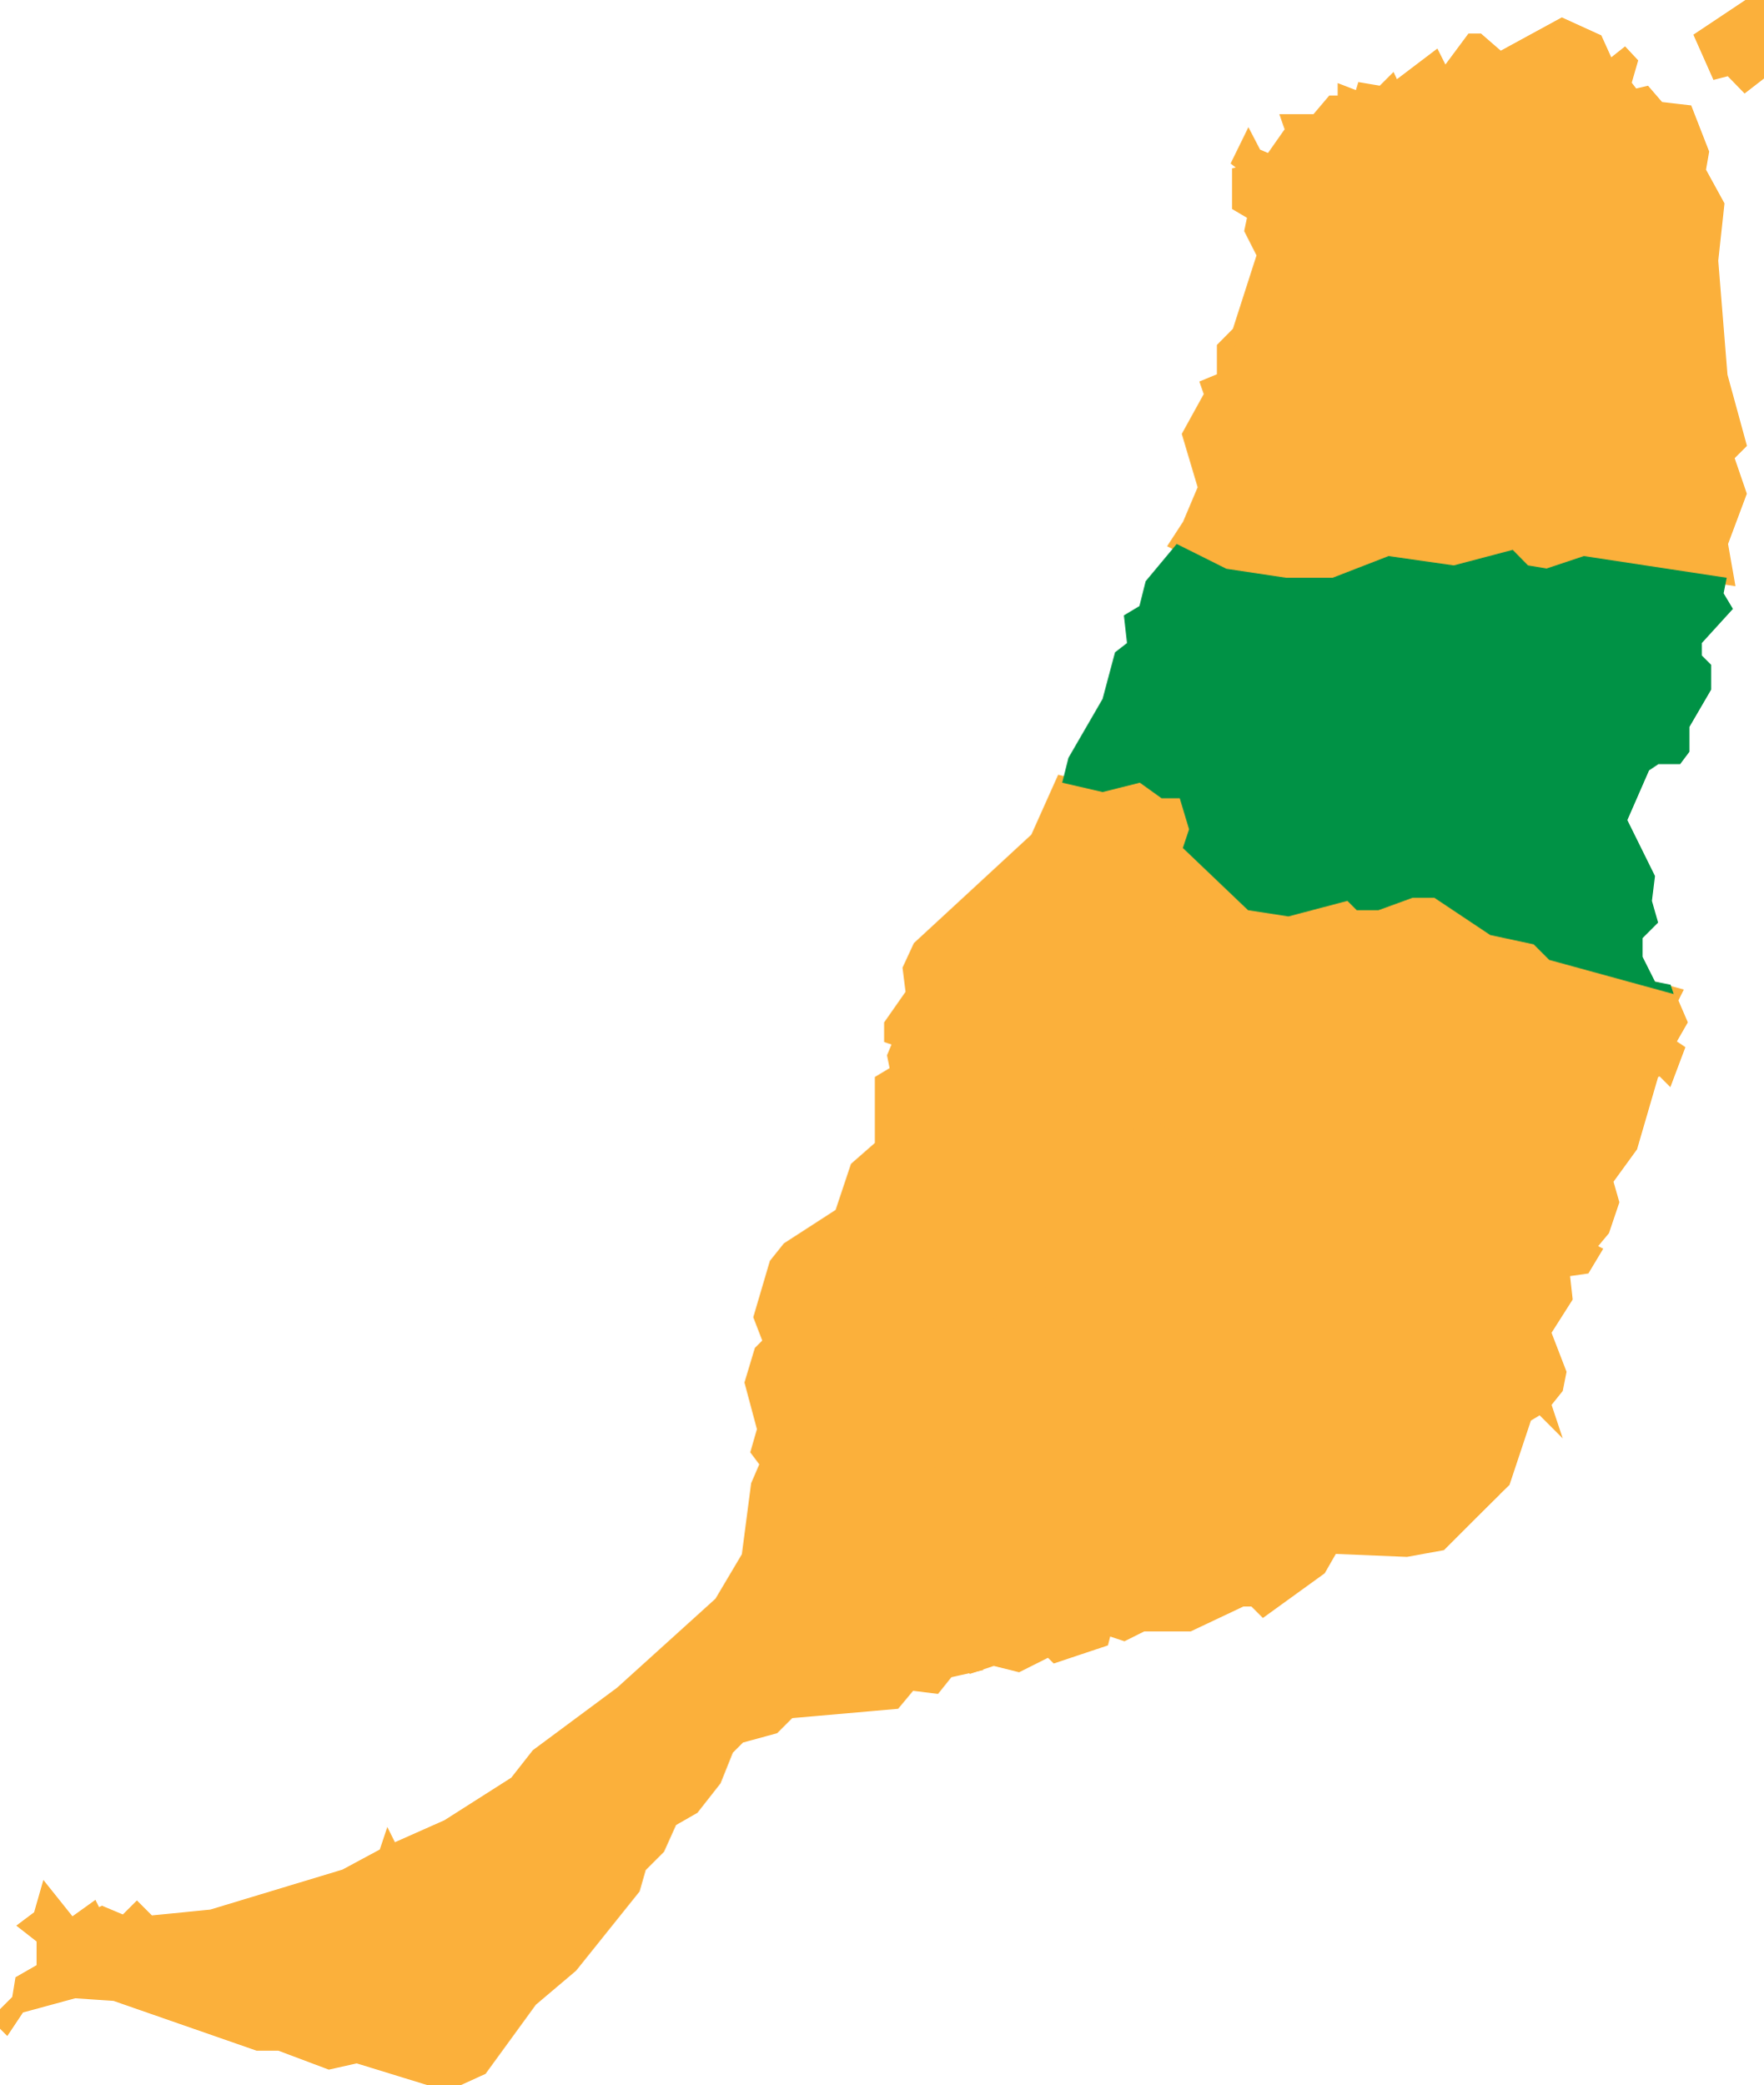
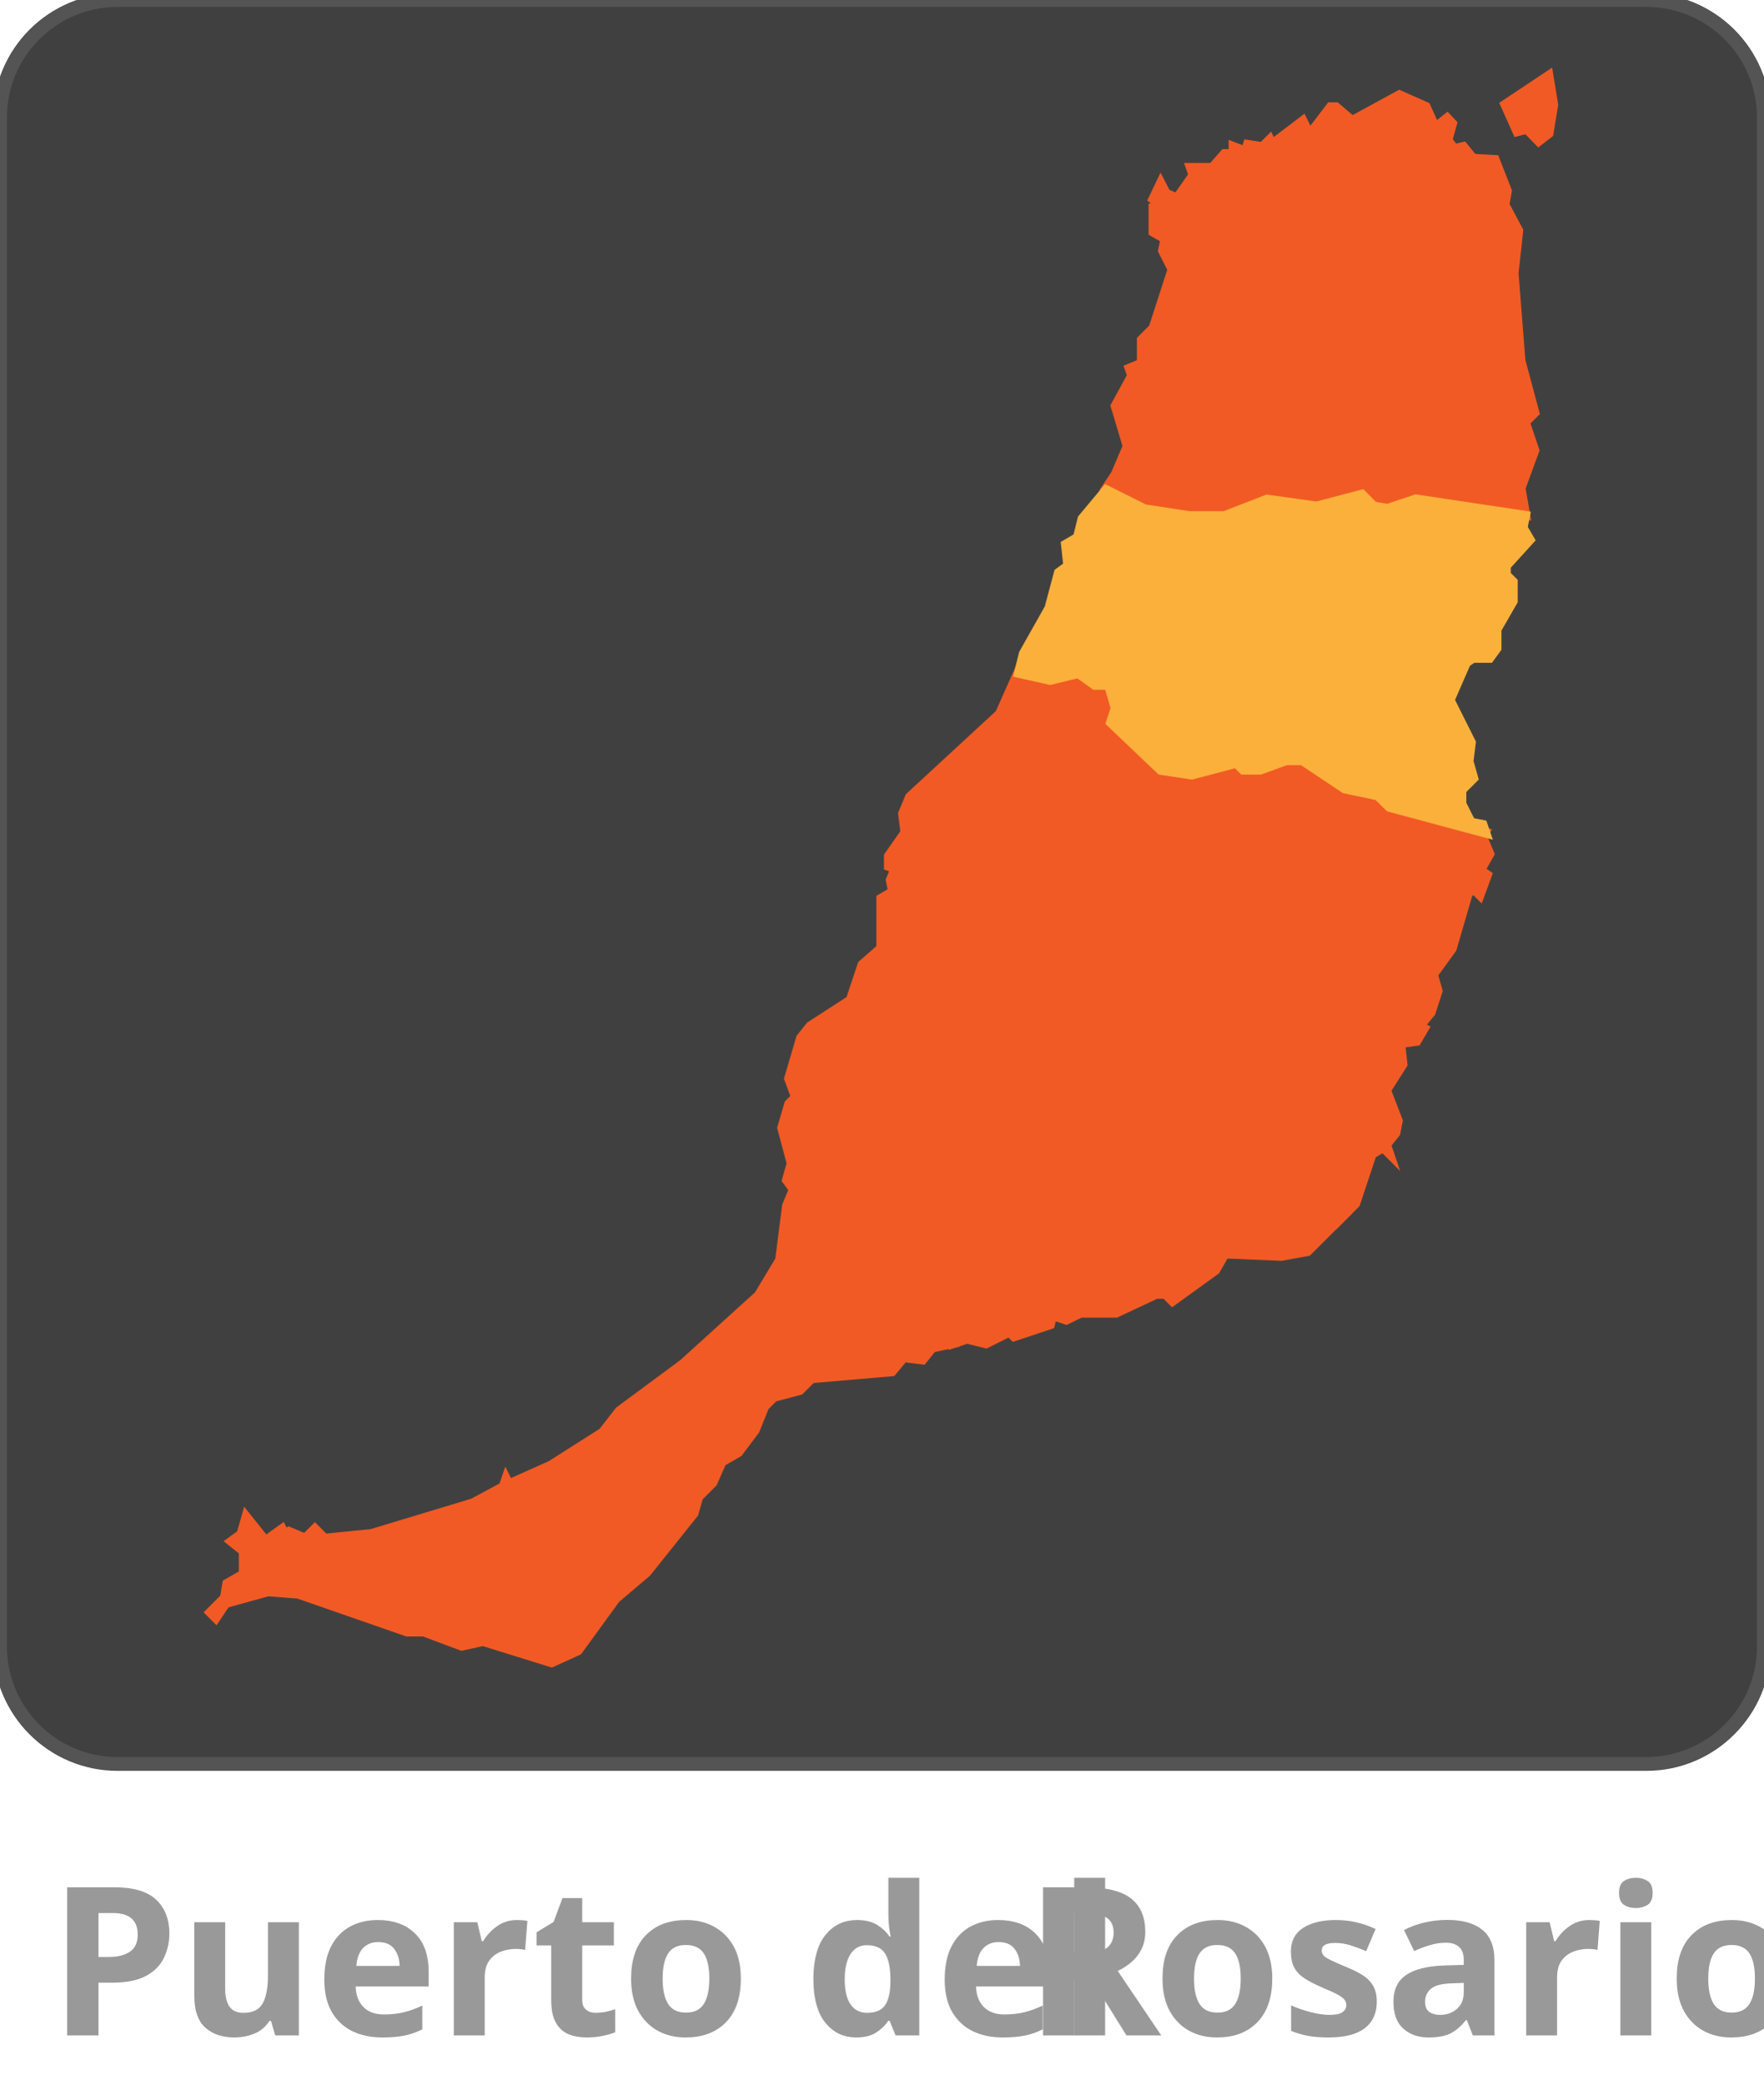
<svg xmlns="http://www.w3.org/2000/svg" id="Municipios_de_la_provincia_de_Santa_Cruz_de_Tenerife" data-name="Municipios de la provincia de Santa Cruz de Tenerife" viewBox="0 0 255.12 301.43">
  <defs>
-     <style>.cls-1{fill:#fbb03b;stroke:#fbb03b;stroke-miterlimit:10;stroke-width:2px;}.cls-2{fill:#009245;}</style>
+     <style>.cls-1{fill:#404040;stroke:#545454;stroke-width:2px;}.cls-1,.cls-2,.cls-3{stroke-miterlimit:10;}.cls-2{fill:#f15a24;stroke:#f15a24;}.cls-2,.cls-3{stroke-width:1.52px;}.cls-3{fill:#fbb03b;stroke:#fbb03b;}.cls-4{font-size:30px;fill:#999;font-family:ZillaSlab-SemiBold, Zilla Slab;font-weight:700;}.cls-5{letter-spacing:-0.01em;}</style>
  </defs>
-   <path id="Antigua" class="cls-1" d="M242.1,143.76l-.45.9L243,147.8l-1.8,3.14,1.35.9-1.35,3.59-.9-.9L239,155l-3.14,10.78-3.59,4.94.9,3.14-1.35,4-2.25,2.7.9.45-1.35,2.25-3.14.45.45,4-3.14,4.94,2.25,5.84-.45,2.25-1.8,2.25.45,1.35-.9-.9-2.25,1.35-3.14,9.43L216,215.63l.45-1.35-22-34.59-29.2-17.52.9-5.84,4.49-6.29-1.35-12.58,1.35-2.7,9.88-3.14,5.84.9,8.53-2.25,1.35,1.35h3.14l4.94-1.8h3.14l8.08,5.39,6.29,1.35,2.25,2.25Z" />
-   <path id="Betancuria" class="cls-1" d="M153.62,113.21l5.84,1.35,5.39-1.35,3.14,2.25h2.7l1.35,4.49-.9,2.7,9.43,9-9.88,3.14-1.35,2.7L170.68,150l-4.49,6.29-.9,5.84-9-1.35-1.8,2.25-5.39-5.39h-7.19l-2.25-2.7v-1.8l-2.25-2.25-7.19-.45-1.35-.45v-1.8l3.14-4.49-.45-3.59L133,137,150,121.3Z" />
-   <path id="La_Oliva" data-name="La Oliva" class="cls-1" d="M254.24,0l-8.07,5.38,2.22,5,1.81-.47,2.22,2.28,1.81-1.4.88-5.38ZM225.93,3.63l-9,4.91-3.1-2.69h-.94l-4,5.38-1.35-2.69L201.66,13l-.41-.88-1.35,1.35L197.16,13l-.41,1.35-2.28-.88v1.35h-1.75l-2.28,2.69h-4l.47,1.35-3.16,4.5-2.22-.94-.94-1.81-1.35,2.75L181,24.74l-1.81.41v4.5L181.48,31,181,33.28l1.81,3.57L179.2,48.08,177,50.3v4.5l-2.28.94.47,1.35L172,62.87l2.28,7.66L172,75.92l-1.75,2.69,7.19,3.63,8.48,1.35h6.78l8.07-3.16,9.42,1.35,8.54-2.22L221,81.76l2.75.47,5.38-1.81,20.65,3.16-.88-5,2.69-7.19L249.74,66l1.81-1.81-2.69-9.83-1.35-16.67.88-8.07-2.69-4.91.47-2.69-2.28-5.85-4-.47L238,13.51l-1.75.41-1.35-1.75L235.82,9l-.88-.94-2.28,1.81-1.81-4Z" />
-   <path id="Pájara" class="cls-1" d="M130.26,150.49l7.19.45,2.25,2.25V155l2.25,2.7h7.19l5.39,5.39,1.8-2.25,9,1.35-1.8,7.64,2.25,1.35V173l-4.94,4-1.35,2.7-4,3.14-3.14.9-14.37,13.93-2.25.9-1.8-1.35-4.94,2.25.45,3.59,3.59.9,3.14,4.49.9,2.25-1.8,4,1.8,4.94-.9,4,1.35,2.7L136.1,230l.9,4.94,3.59,3.59.45,2.25-4,.9-1.8,2.25-3.59-.45-2.25,2.7-15.27,1.35-2.25,2.25-4.94,1.35-1.8,1.8-1.8,4.49-3.14,4L97,263.25l-1.8,4-2.7,2.7-.9,3.14-9,11.23-5.84,4.94-7.19,9.88-4.94,2.25-13-4-4,.9-7.19-2.7H37.28L16.62,288.4,10.78,288,2.7,290.2l-1.8,2.7L0,292l2.7-2.7.45-2.7,3.14-1.8v-4.49L4,278.52l1.8-1.35.9-3.14,3.59,4.49,3.14-2.25.45.9.9-.45L18,278.07l1.8-1.8,1.8,1.8,9-.9,19.31-5.84,5.84-3.14.45-1.35.45.9,8.09-3.59,9.88-6.29,3.14-4,12.13-9,14.37-13,4-6.74,1.35-10.33,1.35-3.14-1.35-1.8.9-3.14-1.8-6.74,1.35-4.49,1.35-1.35L110,190.47l2.25-7.64,1.8-2.25,7.64-4.94,2.25-6.74,3.59-3.14v-9.43l2.25-1.35-.45-2.25Z" />
-   <path id="Puerto_del_Rosario" data-name="Puerto del Rosario" class="cls-2" d="M249.74,83.56l-.45,2.25,1.35,2.25L246.14,93v1.8l1.35,1.35v3.59l-3.14,5.39v3.59l-1.35,1.8h-3.14l-1.35.9-3.14,7.19,4,8.09-.45,3.59.9,3.14-2.25,2.25v2.7l1.8,3.59,2.25.45.45,1.35-18-4.94-2.25-2.25-6.29-1.35-8.08-5.39h-3.14l-4.94,1.8h-3.14l-1.35-1.35-8.53,2.25-5.84-.9-9.43-9,.9-2.7-1.35-4.49H168l-3.14-2.25-5.39,1.35-5.84-1.35.9-3.59,4.94-8.53,1.8-6.74L163,93l-.45-4,2.25-1.35.9-3.59,4.49-5.39,7.19,3.59L186,83.56h6.74l8.09-3.14,9.43,1.35,8.53-2.25L221,81.77l2.69.45,5.39-1.8Z" />
-   <path id="Tuineje" class="cls-1" d="M216,215.63l-7.64,7.64-4.94.9-10.78-.45-1.8,3.14-8.08,5.84-1.35-1.35h-1.8L172,234.95h-6.74l-2.7,1.35-2.7-.9-.45,1.8-6.74,2.25-.9-.9-4.49,2.25-3.59-.9-2.69.9-.45-2.25L137,234.95l-.9-4.94,1.35-3.59-1.35-2.7.9-4-1.8-4.94,1.8-4-.9-2.25L133,204l-3.59-.9-.45-3.59,4.94-2.25,1.8,1.35,2.25-.9,14.37-13.93,3.14-.9,4-3.14,1.35-2.7,4.94-4v-1.8l-2.25-1.35,1.8-7.64,29.2,17.52,22,34.59Z" />
+   <rect class="cls-1" width="255.12" height="255.12" rx="17.01" ry="17.01" />
+   <path id="Antigua" class="cls-2" d="M214.7,120.42l-.34.68,1,2.39L214,125.89l1,.68-1,2.73-.68-.68-1,.34-2.39,8.2-2.73,3.76.68,2.39-1,3.08-1.71,2.05.68.34-1,1.71-2.39.34.34,3.08-2.39,3.76,1.71,4.44-.34,1.71-1.37,1.71.34,1-.68-.68-1.71,1-2.39,7.18-1,1,.34-1-16.74-26.31-22.21-13.33.68-4.44,3.42-4.78-1-9.57,1-2.05,7.52-2.39,4.44.68,6.49-1.71,1,1h2.39l3.76-1.37h2.39l6.15,4.1,4.78,1,1.71,1.71Z" />
+   <path id="Betancuria" class="cls-2" d="M147.38,97.18l4.44,1,4.1-1,2.39,1.71h2.05l1,3.42-.68,2.05,7.18,6.83-7.52,2.39-1,2.05,1,9.57L156.95,130l-.68,4.44-6.83-1-1.37,1.71L144,131H138.5L136.79,129V127.6l-1.71-1.71-5.47-.34-1-.34v-1.37l2.39-3.42-.34-2.73,1-2.39,13-12Z" />
+   <path id="La_Oliva" data-name="La Oliva" class="cls-2" d="M223.93,11.06l-6.14,4.09,1.69,3.78,1.38-.36,1.69,1.74,1.38-1.07.67-4.09ZM202.4,13.82l-6.85,3.74-2.36-2h-.71L189.4,19.6l-1-2L183.93,21l-.31-.67-1,1L180.51,21l-.31,1-1.74-.67v1h-1.33l-1.74,2h-3.07l.36,1-2.4,3.43-1.69-.71-.71-1.38-1,2.09,1.38,1-1.38.31v3.43l1.74,1-.36,1.74,1.38,2.71-2.76,8.54-1.69,1.69v3.43l-1.74.71.36,1-2.4,4.4,1.74,5.83-1.74,4.09-1.33,2,5.47,2.76,6.45,1h5.16l6.14-2.4,7.16,1,6.5-1.69,1.69,1.69,2.09.36,4.09-1.38,15.71,2.4-.67-3.78,2-5.47-1.38-4.09,1.38-1.38-2-7.47-1-12.68.67-6.14-2-3.74.36-2-1.74-4.45L213,23l-1.38-1.69-1.33.31-1-1.33.67-2.4-.67-.71-1.74,1.38-1.38-3.07Z" />
+   <path id="Pájara" class="cls-2" d="M129.61,125.55l5.47.34,1.71,1.71V129L138.5,131H144l4.1,4.1,1.37-1.71,6.83,1-1.37,5.81,1.71,1v1.37l-3.76,3.08-1,2.05-3.08,2.39-2.39.68-10.93,10.59-1.71.68-1.37-1-3.76,1.71.34,2.73,2.73.68,2.39,3.42.68,1.71-1.37,3.08,1.37,3.76-.68,3.08,1,2.05-1,2.73.68,3.76,2.73,2.73.34,1.71-3.08.68-1.37,1.71-2.73-.34-1.71,2.05-11.62,1-1.71,1.71-3.76,1-1.37,1.37-1.37,3.42L106.72,210l-2.39,1.37L103,214.4l-2.05,2.05-.68,2.39-6.83,8.54L89,231.14l-5.47,7.52-3.76,1.71-9.91-3.08-3.08.68-5.47-2.05H58.88l-15.72-5.47-4.44-.34-6.15,1.71-1.37,2.05-.68-.68,2.05-2.05.34-2.05,2.39-1.37v-3.42l-1.71-1.37,1.37-1,.68-2.39,2.73,3.42,2.39-1.71.34.68.68-.34,2.39,1,1.37-1.37,1.37,1.37,6.83-.68,14.69-4.44,4.44-2.39.34-1,.34.68L79.72,212l7.52-4.78,2.39-3.08,9.23-6.83,10.93-9.91,3.08-5.13,1-7.86,1-2.39-1-1.37.68-2.39-1.37-5.13,1-3.42,1-1-1-2.73,1.71-5.81,1.37-1.71,5.81-3.76,1.71-5.13,2.73-2.39V130l1.71-1-.34-1.71Z" />
+   <path id="Puerto_del_Rosario" data-name="Puerto del Rosario" class="cls-3" d="M220.51,74.63l-.34,1.71,1,1.71-3.42,3.76v1.37l1,1v2.73L216.4,91v2.73l-1,1.37H213l-1,.68-2.39,5.47,3.08,6.15-.34,2.73.68,2.39-1.71,1.71v2.05l1.37,2.73,1.71.34.34,1L201,116.66,199.32,115l-4.78-1-6.15-4.1H186l-3.76,1.37h-2.39l-1-1-6.49,1.71-4.44-.68-7.18-6.83.68-2.05-1-3.42h-2.05l-2.39-1.71-4.1,1-4.44-1,.68-2.73L151.82,88l1.37-5.13,1.37-1-.34-3.08,1.71-1,.68-2.73,3.42-4.1,5.47,2.73,6.49,1h5.13l6.15-2.39,7.18,1,6.49-1.71,1.71,1.71,2.05.34,4.1-1.37Z" />
+   <path id="Tuineje" class="cls-2" d="M194.88,175.1l-5.81,5.81-3.76.68-8.2-.34-1.37,2.39-6.15,4.44-1-1H167.2l-5.81,2.73h-5.13l-2.05,1-2.05-.68-.34,1.37-5.13,1.71-.68-.68-3.42,1.71-2.73-.68-2.05.68-.34-1.71-2.73-2.73-.68-3.76,1-2.73-1-2.05.68-3.08-1.37-3.76,1.37-3.08-.68-1.71-2.39-3.42-2.73-.68-.34-2.73,3.76-1.71,1.37,1,1.71-.68,10.93-10.59,2.39-.68,3.08-2.39,1-2.05,3.76-3.08v-1.37l-1.71-1,1.37-5.81,22.21,13.33,16.74,26.31Z" />
+   <text class="cls-4" transform="translate(7.01 294.38)">Puerto del <tspan class="cls-5" x="141.15" y="0">R</tspan>
+     <tspan x="159.78" y="0">osario</tspan>
+   </text>
</svg>
